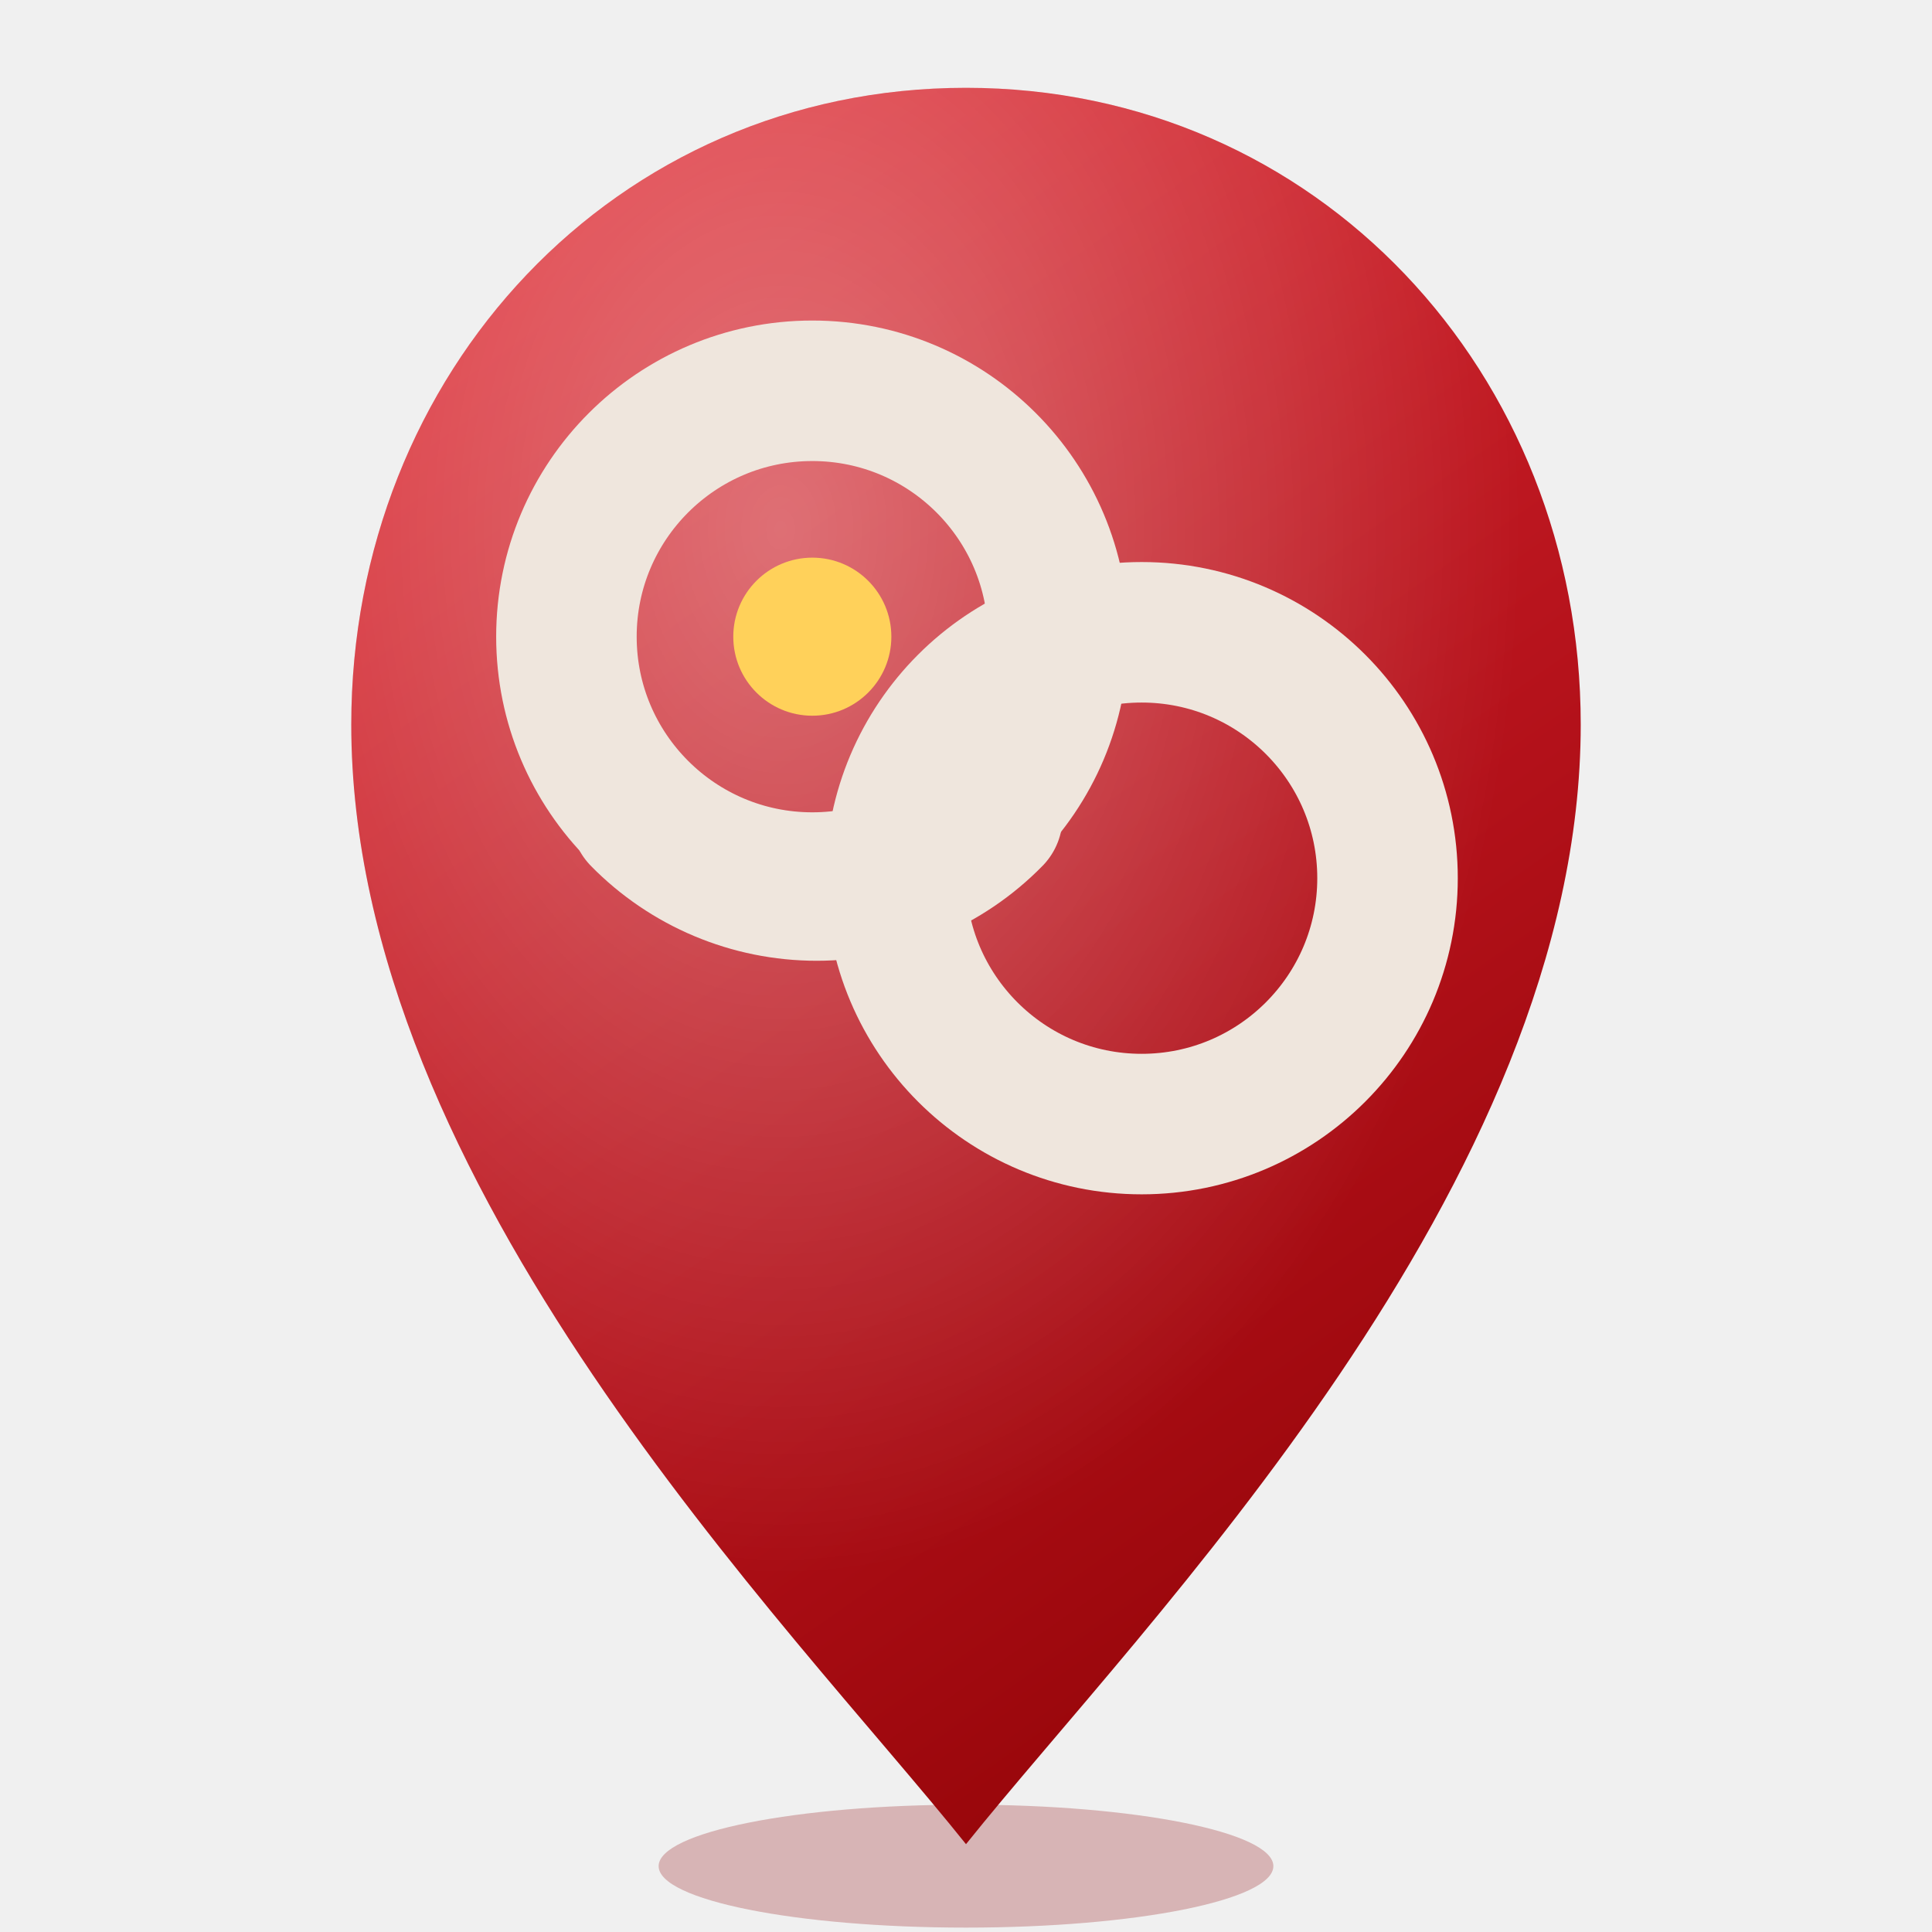
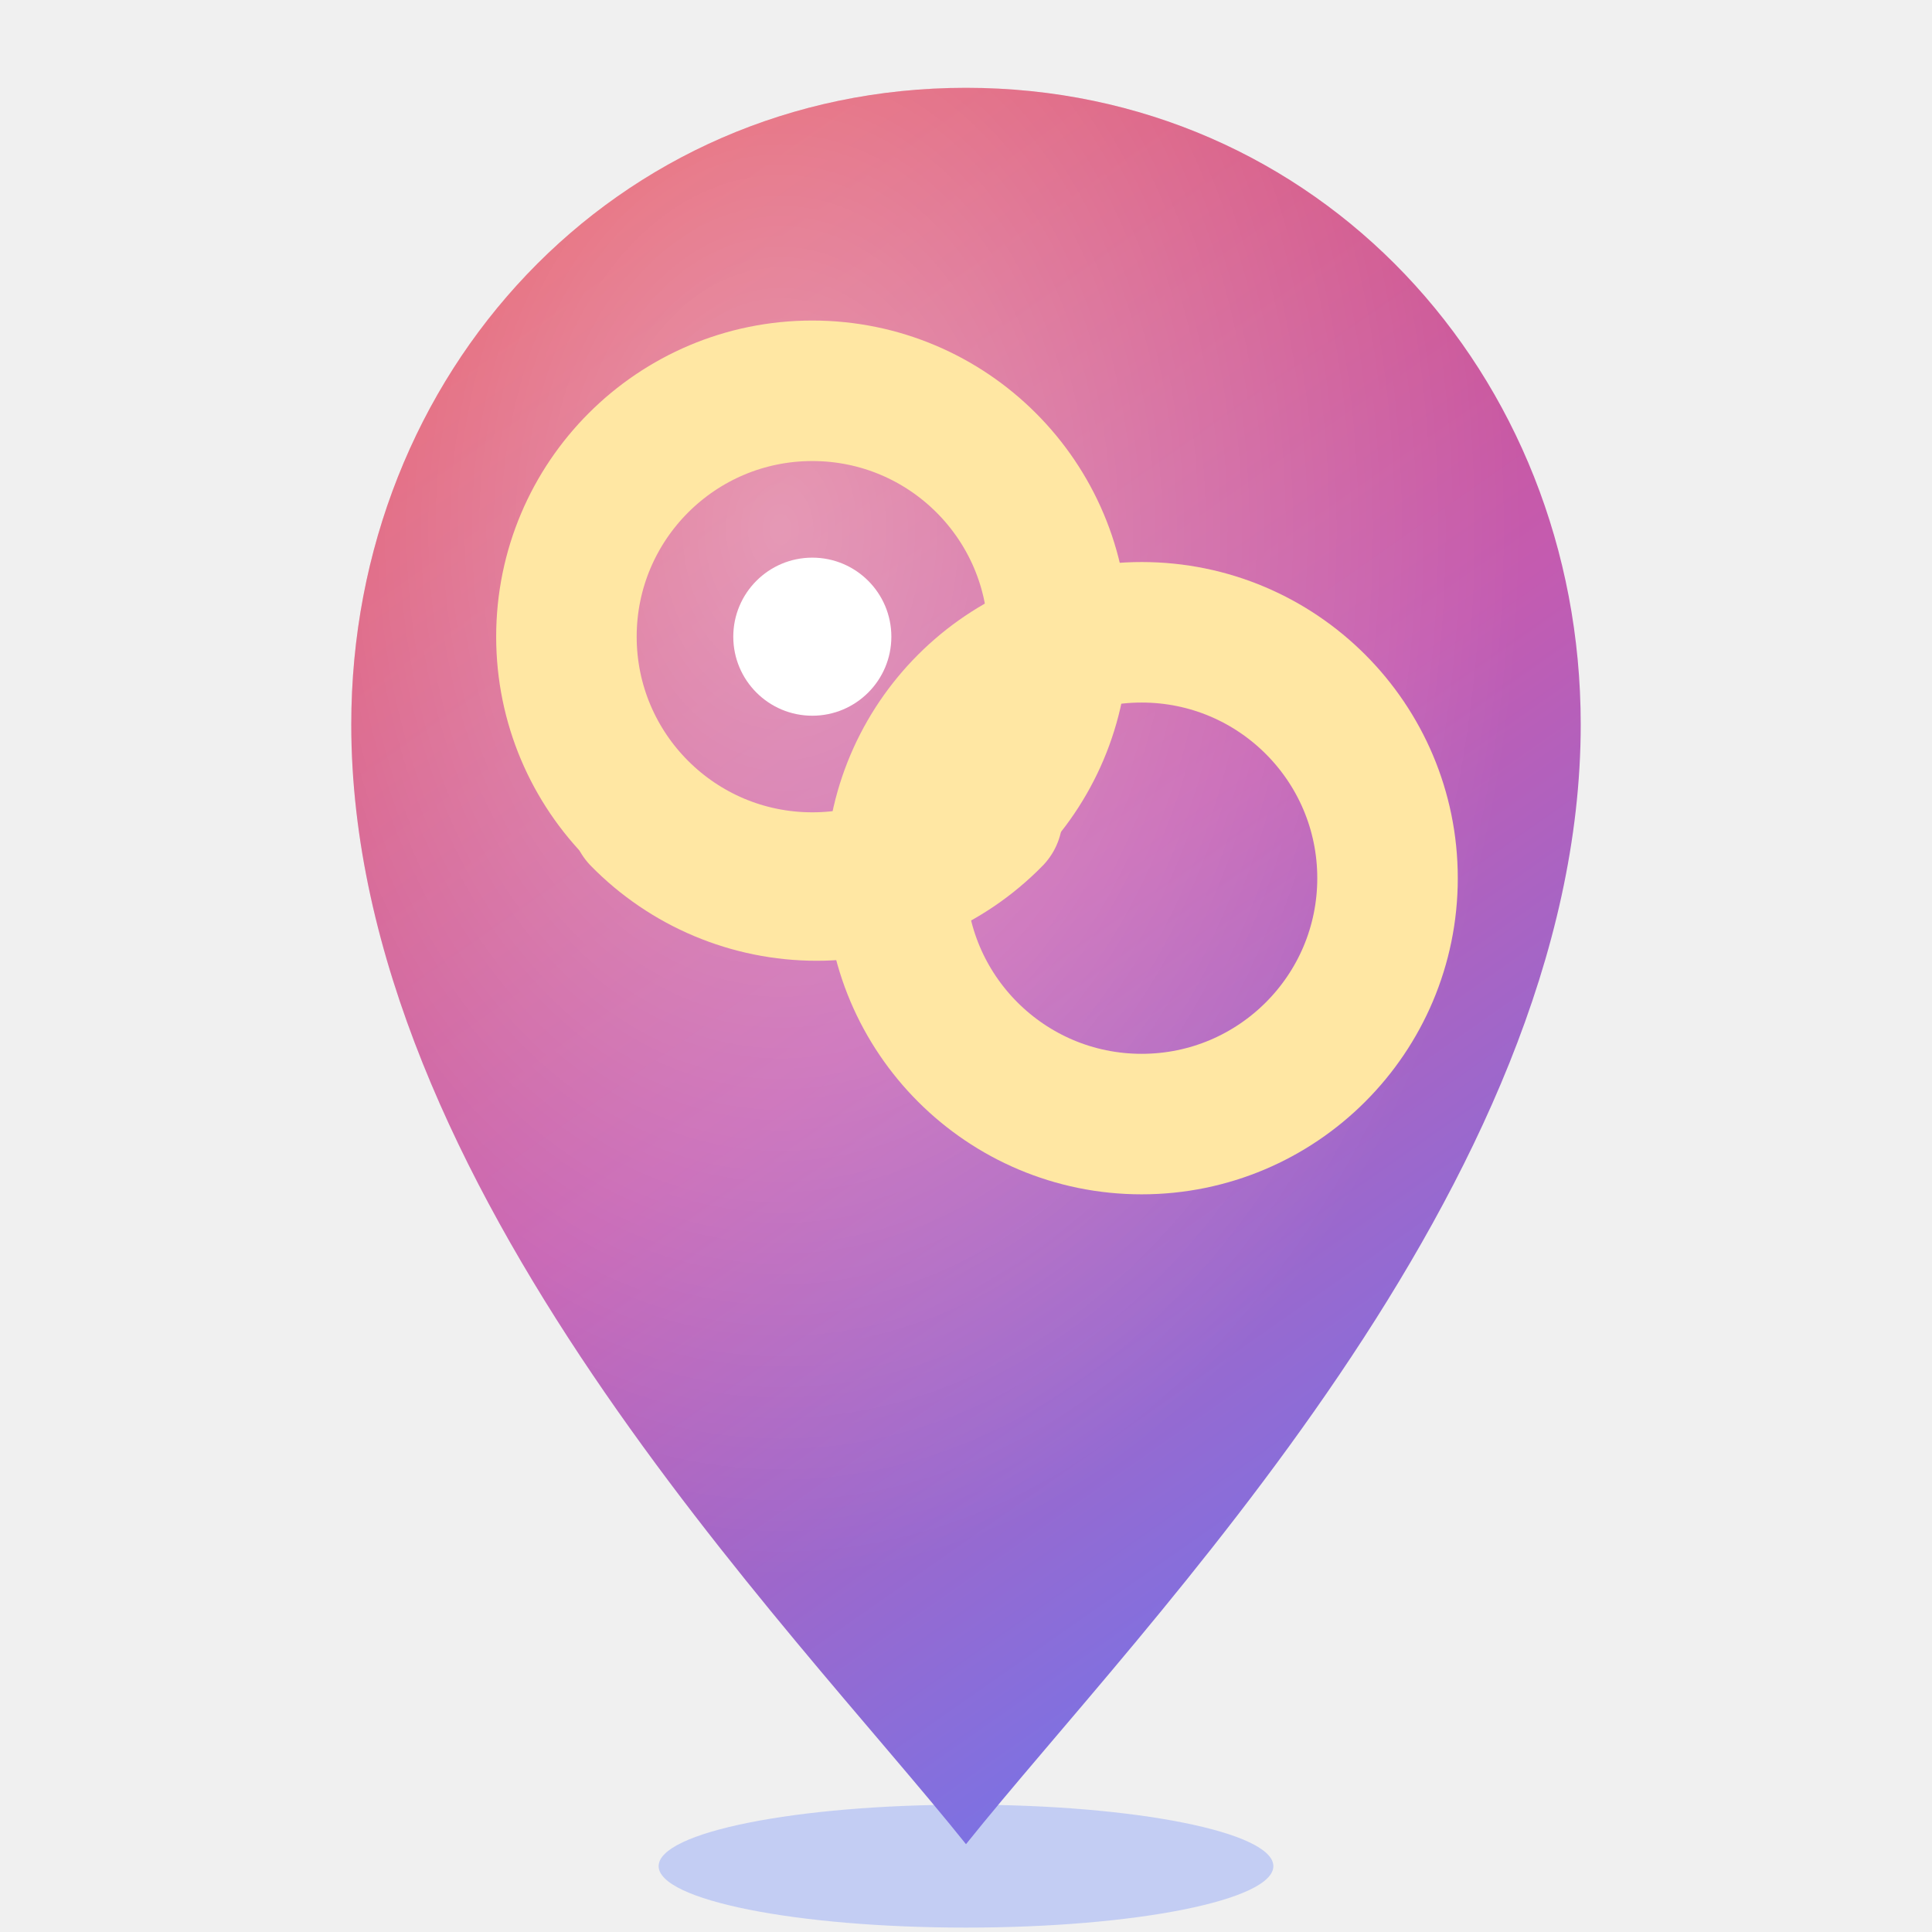
<svg xmlns="http://www.w3.org/2000/svg" width="48" height="48" viewBox="0 0 40 44" fill="none" aria-hidden="true">
  <defs>
    <linearGradient id="lg48" x1="6" y1="2" x2="34" y2="42" gradientUnits="userSpaceOnUse">
-       <stop stop-color="#E5333B" />
-       <stop offset=".55" stop-color="#B5121B" />
-       <stop offset="1" stop-color="#8A0002" />
+       <stop stop-color="#E94B4B" />
+       <stop offset=".5" stop-color="#C45BB0" />
+       <stop offset="1" stop-color="#5B7CFA" />
    </linearGradient>
    <radialGradient id="lgs48" cx=".35" cy=".25" r=".6">
-       <stop stop-color="#fff" stop-opacity=".35" />
+       <stop stop-color="#fff" stop-opacity=".4" />
      <stop offset="1" stop-color="#fff" stop-opacity="0" />
    </radialGradient>
  </defs>
-   <ellipse class="ll-shadow" cx="20" cy="42.5" rx="7" ry="1.4" fill="#8A0002" opacity=".25" />
+   <ellipse class="ll-shadow" cx="20" cy="42.5" rx="7" ry="1.4" fill="#5B7CFA" opacity=".3" />
  <g class="ll-body">
    <path d="M20 2c8 0 14 6.5 14 14.5C34 27 24 37 20 42 16 37 6 27 6 16.5 6 8.5 12 2 20 2Z" fill="url(#lg48)" />
    <path d="M20 2c8 0 14 6.5 14 14.5C34 27 24 37 20 42 16 37 6 27 6 16.5 6 8.5 12 2 20 2Z" fill="url(#lgs48)" />
-     <g fill="none" stroke="#EFE6DD" stroke-width="3.2" stroke-linecap="round">
+     <g fill="none" stroke="#FFE7A3" stroke-width="3.2" stroke-linecap="round">
      <circle class="ll-c1" cx="24" cy="20" r="5.6" />
      <circle class="ll-c2" cx="16.5" cy="14.5" r="5.6" />
      <path d="M20.6 18.6a5.6 5.6 0 0 1-8 0" />
    </g>
-     <circle class="ll-dot" cx="16.5" cy="14.5" r="1.8" fill="#FFD15A" />
+     <circle class="ll-dot" cx="16.5" cy="14.5" r="1.8" fill="#fff" />
  </g>
</svg>
